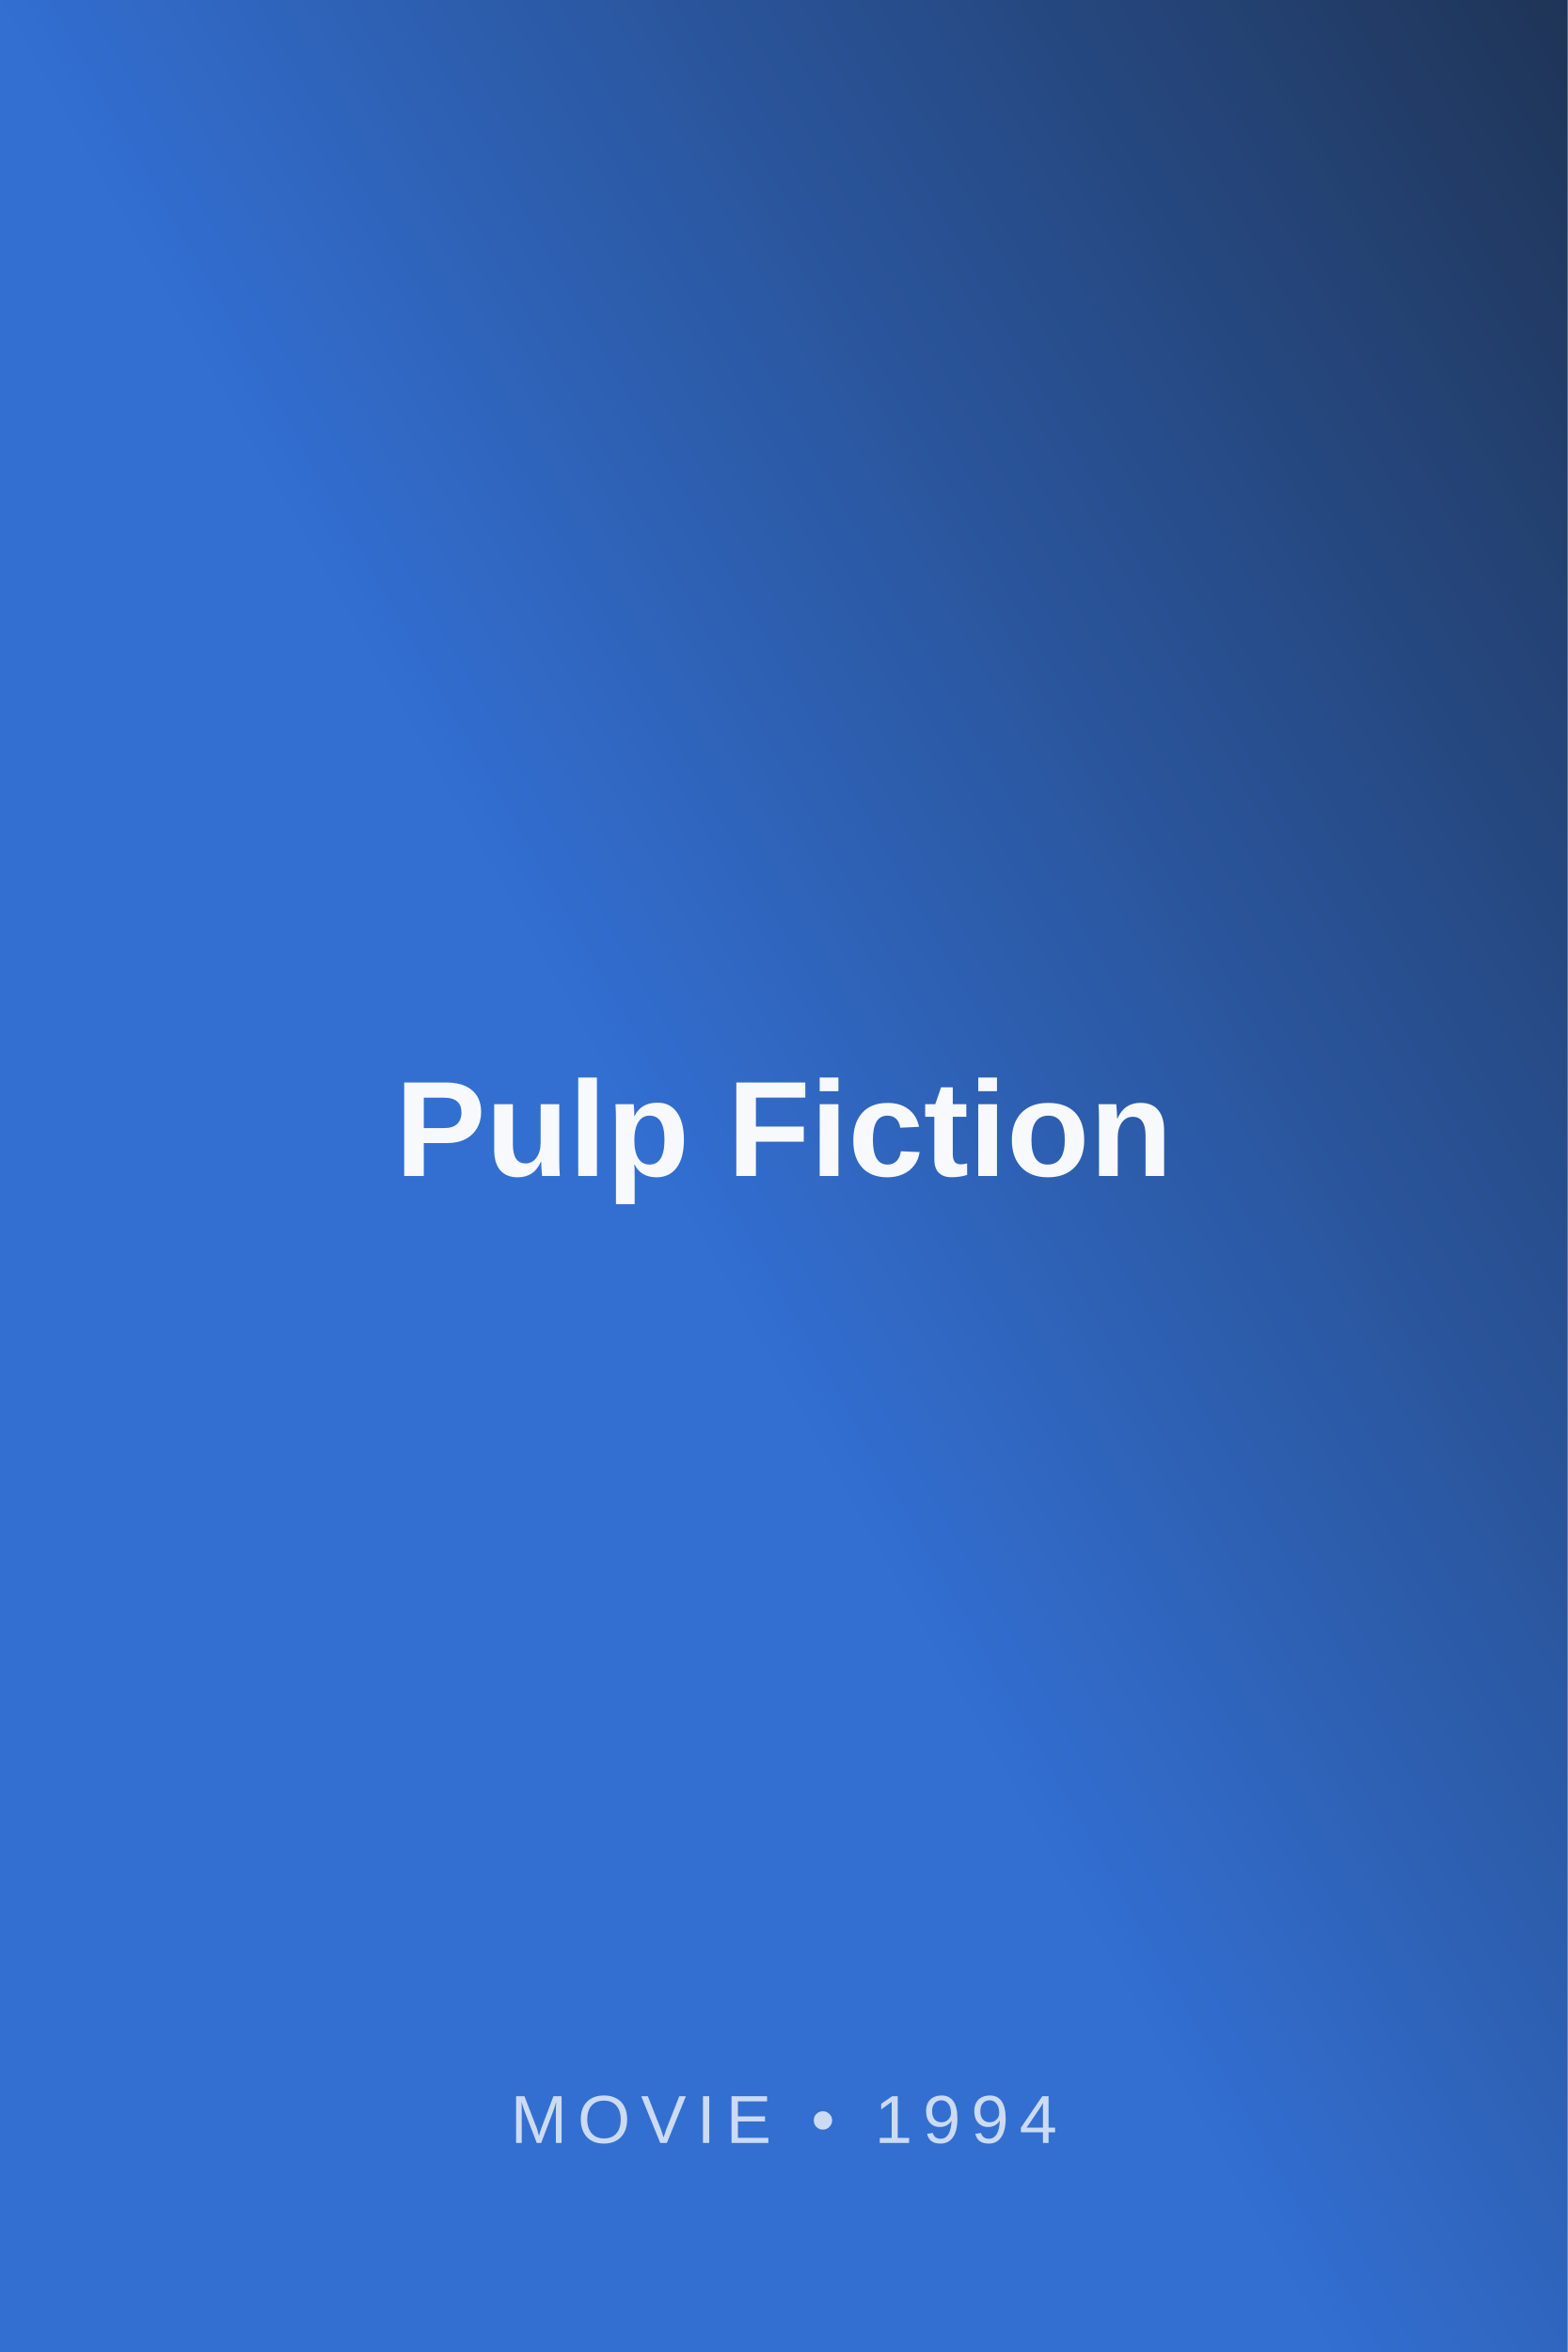
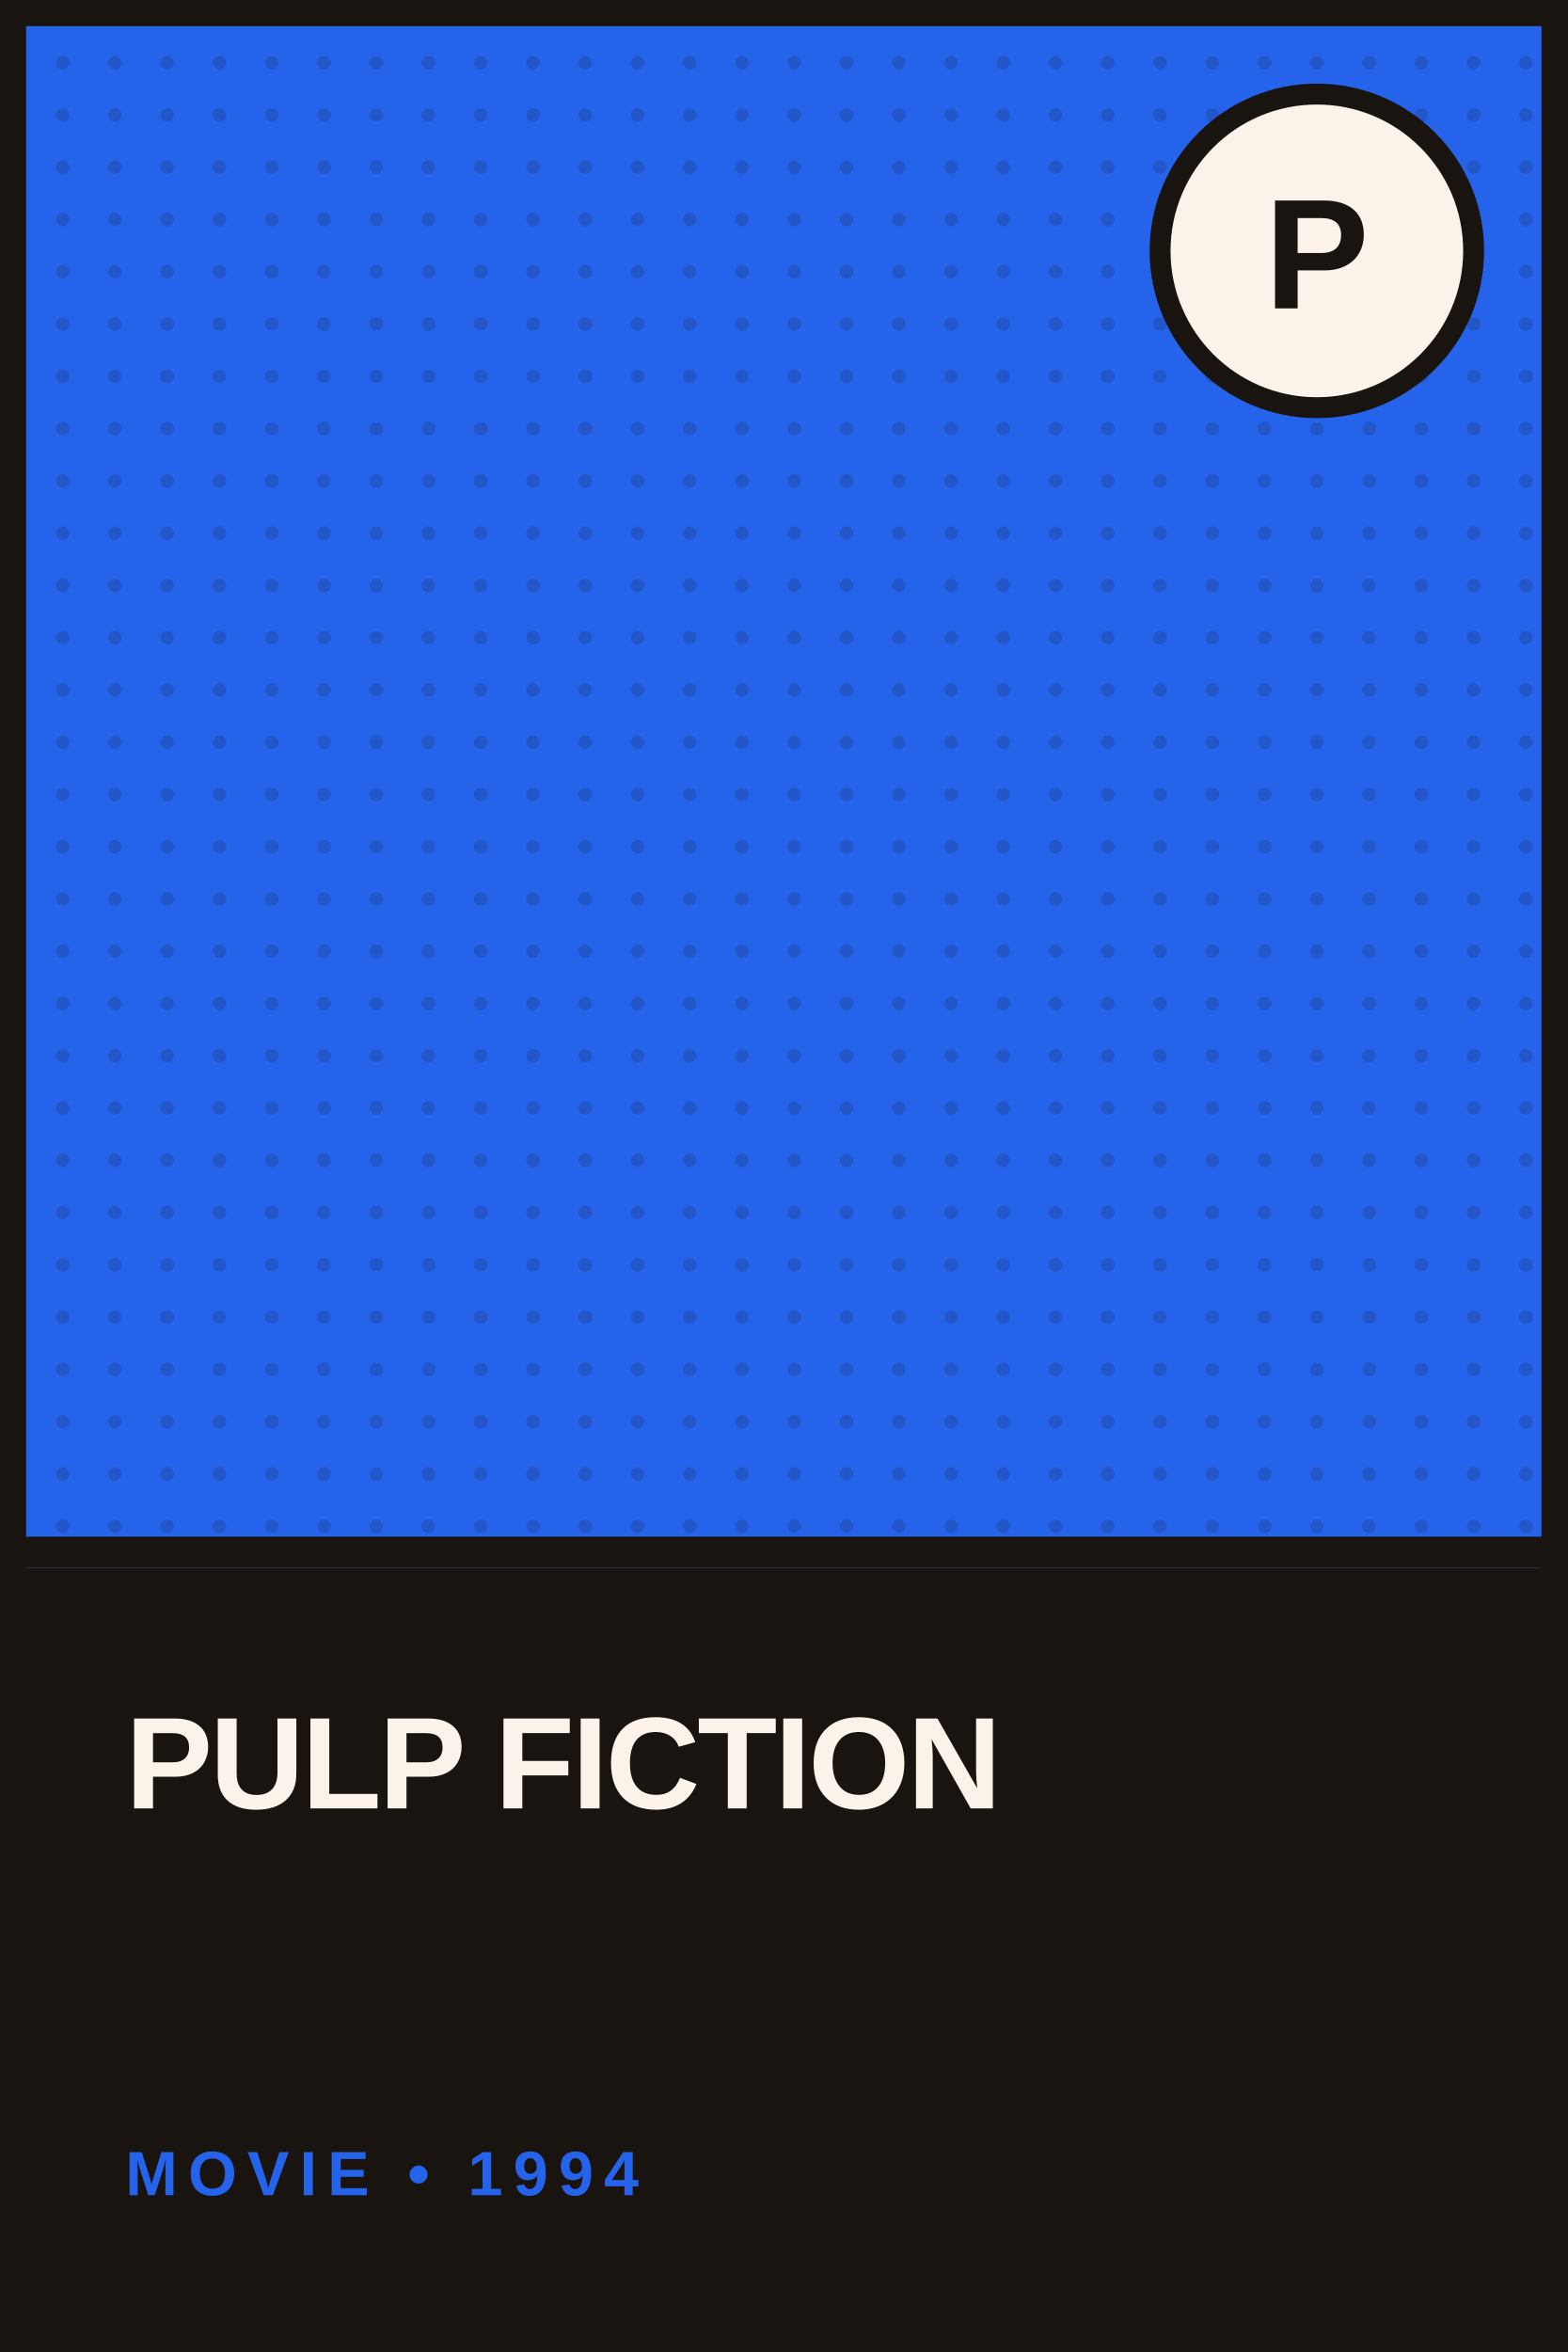
<svg xmlns="http://www.w3.org/2000/svg" viewBox="0 0 300 450">
  <defs>
-     <linearGradient id="g" gradientTransform="rotate(320)">
-       <stop offset="0%" stop-color="#3b82f6" />
-       <stop offset="100%" stop-color="#1e293b" />
-     </linearGradient>
+     <pattern id="dots-pulp-fiction" width="10" height="10" patternUnits="userSpaceOnUse" patternTransform="rotate(0)">
+       <circle cx="2" cy="2" r="1.3" fill="#1a1410" opacity="0.16" />
+     </pattern>
  </defs>
-   <rect width="300" height="450" fill="url(#g)" />
-   <rect width="300" height="450" fill="black" opacity="0.15" />
-   <text x="150" y="225" text-anchor="middle" font-family="'Segoe UI', Arial, sans-serif" font-size="26" font-weight="700" fill="white" opacity="0.96">Pulp Fiction</text>
-   <text x="150" y="410" text-anchor="middle" font-family="'Segoe UI', Arial, sans-serif" font-size="13" letter-spacing="2" fill="white" opacity="0.75">MOVIE • 1994</text>
+   <rect width="300" height="450" fill="#fbf3ea" />
+   <rect width="300" height="300" fill="#2563eb" />
+   <rect width="300" height="300" fill="url(#dots-pulp-fiction)" />
+   <rect x="0" y="294" width="300" height="6" fill="#1a1410" />
+   <rect width="300" height="450" fill="none" stroke="#1a1410" stroke-width="10" />
+   <circle cx="252" cy="48" r="30" fill="#fbf3ea" stroke="#1a1410" stroke-width="4" />
+   <text x="252" y="59" text-anchor="middle" font-family="'Segoe UI', Arial, sans-serif" font-size="30" font-weight="900" fill="#1a1410">P</text>
+   <rect width="300" height="150" y="300" fill="#1a1410" />
+   <text x="24" y="346" font-family="'Segoe UI', Arial, sans-serif" font-size="25" font-weight="900" letter-spacing="-0.5" fill="#fbf3ea">PULP FICTION</text>
+   <text x="24" y="420" font-family="'Segoe UI', Arial, sans-serif" font-size="12" font-weight="700" letter-spacing="2" fill="#2563eb">MOVIE • 1994</text>
</svg>
